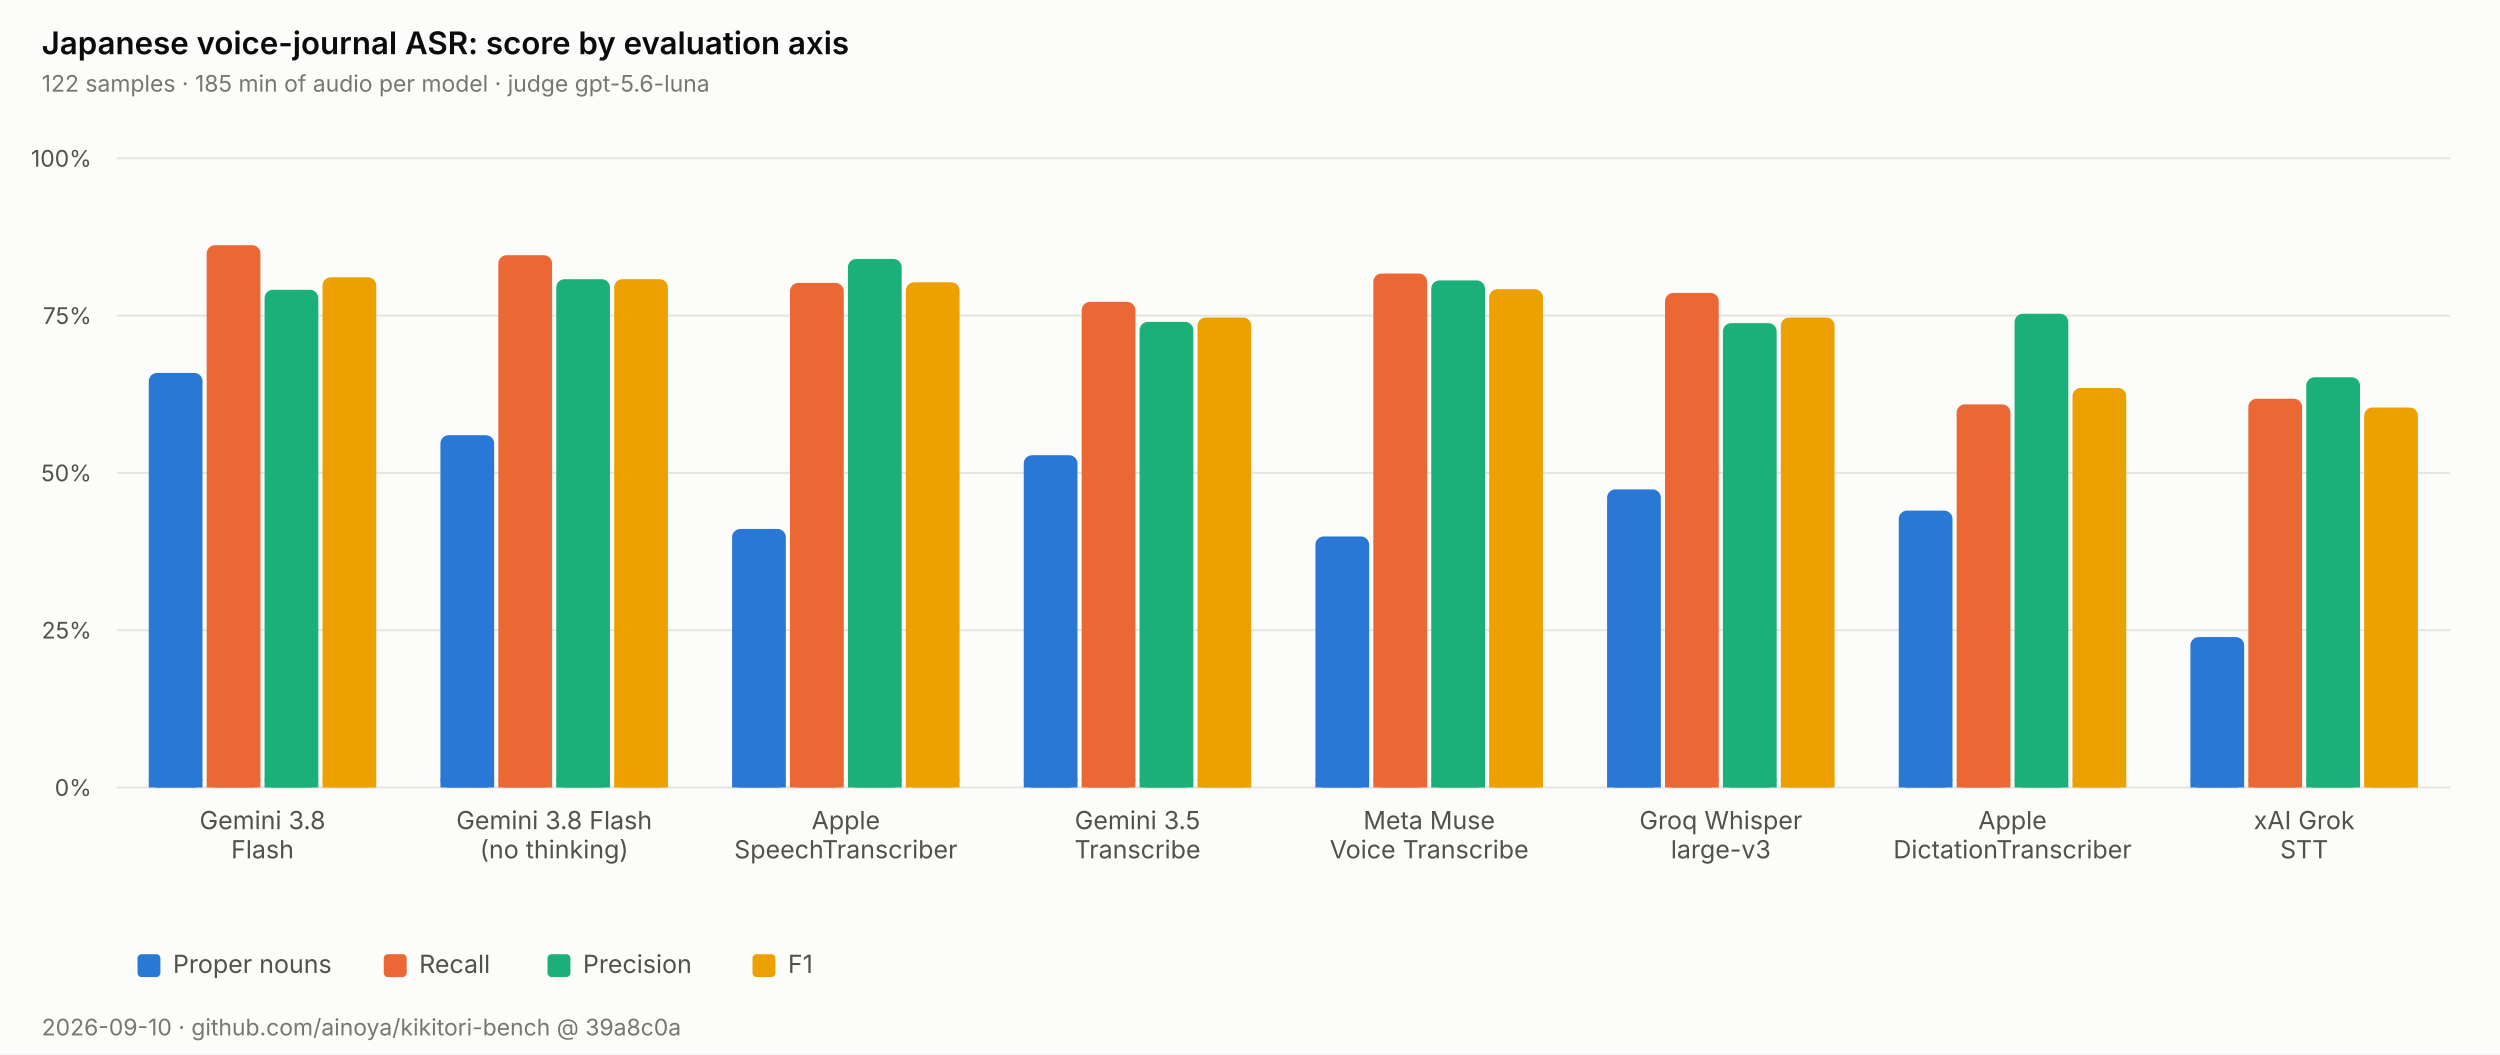
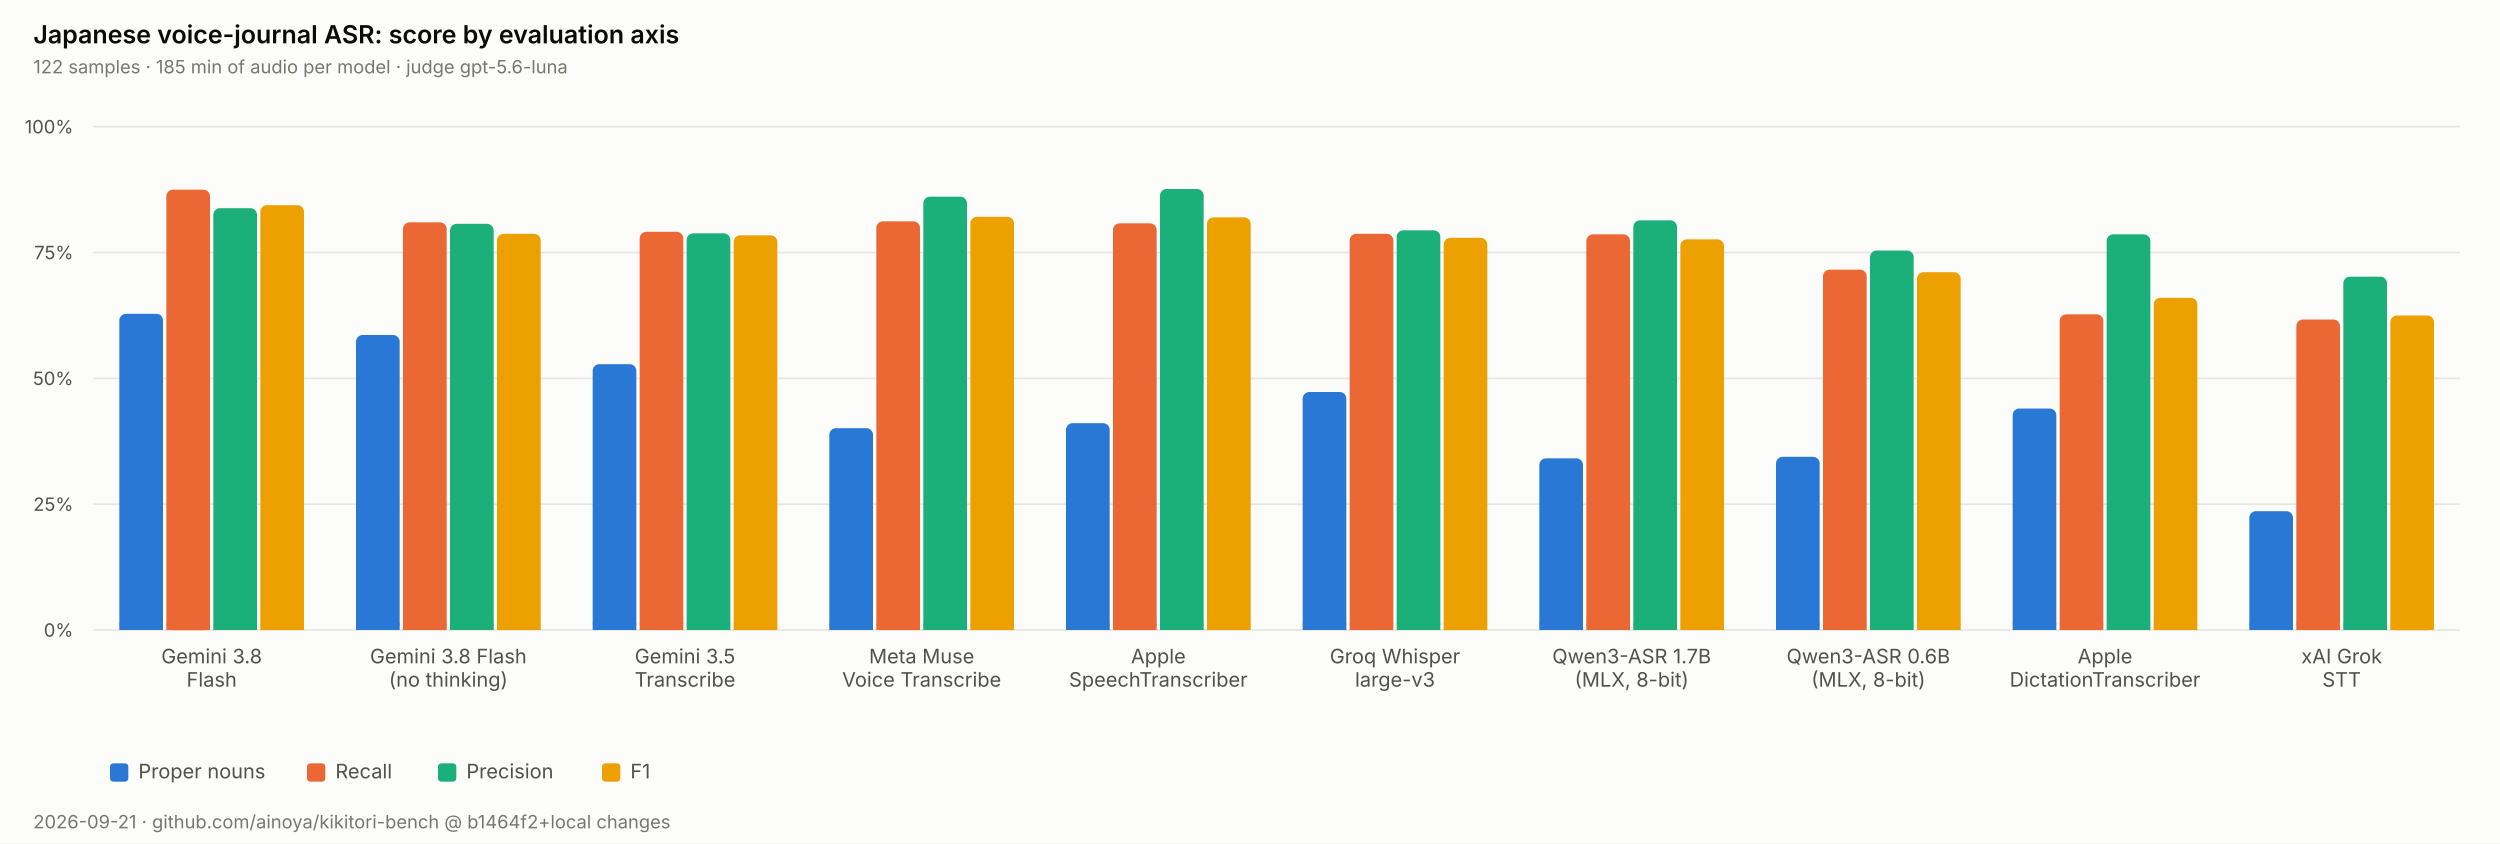
- <svg xmlns="http://www.w3.org/2000/svg" viewBox="0 0 1200 506" role="img" aria-label="Score by evaluation axis for each model">
+ <svg xmlns="http://www.w3.org/2000/svg" viewBox="0 0 1500 506" role="img" aria-label="Score by evaluation axis for each model">
  <style>
  .surface { fill: #fcfcfb; }
  .grid line { stroke: #e6e5e0; stroke-width: 1; }
  .axis text, .axis-title, .group-label { fill: #52514e; font-family: -apple-system, BlinkMacSystemFont, "Segoe UI", "Hiragino Sans", sans-serif; }
  .axis text { font-size: 11px; }
  .axis-title, .group-label { font-size: 12px; }
  .frontier { fill: none; stroke: #2a78d6; stroke-width: 2; stroke-dasharray: 5 4; opacity: .85; }
  .hit { fill: transparent; }
  .mark .dot { stroke: #2a78d6; stroke-width: 2; }
  .mark.on .dot { fill: #2a78d6; }
  .mark.off .dot { fill: #fcfcfb; }
  .point-label { fill: #0b0b0b; font-size: 12px; font-weight: 500; font-family: -apple-system, BlinkMacSystemFont, "Segoe UI", "Hiragino Sans", sans-serif; }
  .bar rect { fill: #2a78d6; }
  .bar.s2 rect { fill: #eb6834; }
  .bar.s3 rect { fill: #1baf7a; }
  .bar.s4 rect { fill: #eda100; }
  .chart-title { fill: #0b0b0b; font-size: 15px; font-weight: 600; font-family: -apple-system, BlinkMacSystemFont, "Segoe UI", "Hiragino Sans", sans-serif; }
  .chart-subtitle, .chart-footnote { fill: #78776f; font-size: 11px; font-family: -apple-system, BlinkMacSystemFont, "Segoe UI", "Hiragino Sans", sans-serif; }
  .legend-text { fill: #52514e; font-size: 12px; font-family: -apple-system, BlinkMacSystemFont, "Segoe UI", "Hiragino Sans", sans-serif; }
  @media (prefers-color-scheme: dark) {
    .surface { fill: #1a1a19; }
    .grid line { stroke: #333330; }
    .axis text, .axis-title, .group-label, .legend-text { fill: #c3c2b7; }
    .frontier, .mark .dot { stroke: #3987e5; }
    .mark.on .dot { fill: #3987e5; }
    .mark.off .dot { fill: #1a1a19; }
    .point-label, .chart-title { fill: #ffffff; }
    .chart-subtitle, .chart-footnote { fill: #96958c; }
    .bar rect { fill: #3987e5; }
    .bar.s2 rect { fill: #d95926; }
    .bar.s3 rect { fill: #199e70; }
    .bar.s4 rect { fill: #c98500; }
  }
</style>
  <rect class="surface" x="0" y="0" width="100%" height="100%" />
  <text class="chart-title" x="20" y="26">Japanese voice-journal ASR: score by evaluation axis</text>
  <text class="chart-subtitle" x="20" y="44">122 samples · 185 min of audio per model · judge gpt-5.6-luna</text>
  <g transform="translate(0 52)">
    <g class="grid">
-       <line x1="56" y1="326.0" x2="1176" y2="326.0" />
-       <line x1="56" y1="250.5" x2="1176" y2="250.5" />
-       <line x1="56" y1="175.0" x2="1176" y2="175.0" />
-       <line x1="56" y1="99.5" x2="1176" y2="99.5" />
-       <line x1="56" y1="24.0" x2="1176" y2="24.0" />
+       <line x1="56" y1="326.0" x2="1476" y2="326.0" />
+       <line x1="56" y1="250.5" x2="1476" y2="250.5" />
+       <line x1="56" y1="175.0" x2="1476" y2="175.0" />
+       <line x1="56" y1="99.5" x2="1476" y2="99.5" />
+       <line x1="56" y1="24.0" x2="1476" y2="24.0" />
    </g>
    <g class="axis">
      <text x="44" y="330.0" text-anchor="end">0%</text>
      <text x="44" y="254.5" text-anchor="end">25%</text>
      <text x="44" y="179.0" text-anchor="end">50%</text>
      <text x="44" y="103.5" text-anchor="end">75%</text>
      <text x="44" y="28.0" text-anchor="end">100%</text>
    </g>
    <g class="group">
      <g class="bar s1" tabindex="0">
-         <rect x="71.4" y="127.0" width="25.8" height="199.0" rx="4" />
-         <rect class="foot" x="71.4" y="322.0" width="25.8" height="4" />
-       </g>
-       <g class="bar s2" tabindex="0">
-         <rect x="99.2" y="65.7" width="25.8" height="260.3" rx="4" />
-         <rect class="foot" x="99.2" y="322.0" width="25.8" height="4" />
-       </g>
-       <g class="bar s3" tabindex="0">
-         <rect x="127.0" y="87.1" width="25.8" height="238.9" rx="4" />
-         <rect class="foot" x="127.0" y="322.0" width="25.8" height="4" />
-       </g>
-       <g class="bar s4" tabindex="0">
-         <rect x="154.8" y="81.1" width="25.8" height="244.9" rx="4" />
-         <rect class="foot" x="154.8" y="322.0" width="25.8" height="4" />
-       </g>
-       <text class="group-label" x="126.0" y="346" text-anchor="middle">Gemini 3.8<tspan x="126.0" dy="14">Flash</tspan>
-       </text>
-     </g>
-     <g class="group">
-       <g class="bar s1" tabindex="0">
-         <rect x="211.4" y="156.9" width="25.8" height="169.1" rx="4" />
-         <rect class="foot" x="211.4" y="322.0" width="25.8" height="4" />
-       </g>
-       <g class="bar s2" tabindex="0">
-         <rect x="239.2" y="70.5" width="25.8" height="255.5" rx="4" />
-         <rect class="foot" x="239.2" y="322.0" width="25.8" height="4" />
-       </g>
-       <g class="bar s3" tabindex="0">
-         <rect x="267.0" y="82.0" width="25.8" height="244.0" rx="4" />
-         <rect class="foot" x="267.0" y="322.0" width="25.8" height="4" />
-       </g>
-       <g class="bar s4" tabindex="0">
-         <rect x="294.8" y="82.0" width="25.8" height="244.0" rx="4" />
-         <rect class="foot" x="294.8" y="322.0" width="25.8" height="4" />
-       </g>
-       <text class="group-label" x="266.0" y="346" text-anchor="middle">Gemini 3.8 Flash<tspan x="266.0" dy="14">(no thinking)</tspan>
-       </text>
-     </g>
-     <g class="group">
-       <g class="bar s1" tabindex="0">
-         <rect x="351.4" y="201.9" width="25.8" height="124.1" rx="4" />
-         <rect class="foot" x="351.4" y="322.0" width="25.8" height="4" />
-       </g>
-       <g class="bar s2" tabindex="0">
-         <rect x="379.2" y="83.8" width="25.8" height="242.2" rx="4" />
-         <rect class="foot" x="379.2" y="322.0" width="25.8" height="4" />
-       </g>
-       <g class="bar s3" tabindex="0">
-         <rect x="407.0" y="72.3" width="25.8" height="253.7" rx="4" />
-         <rect class="foot" x="407.0" y="322.0" width="25.8" height="4" />
-       </g>
-       <g class="bar s4" tabindex="0">
-         <rect x="434.8" y="83.5" width="25.8" height="242.5" rx="4" />
-         <rect class="foot" x="434.8" y="322.0" width="25.8" height="4" />
-       </g>
-       <text class="group-label" x="406.0" y="346" text-anchor="middle">Apple<tspan x="406.0" dy="14">SpeechTranscriber</tspan>
-       </text>
-     </g>
-     <g class="group">
-       <g class="bar s1" tabindex="0">
-         <rect x="491.4" y="166.5" width="25.8" height="159.5" rx="4" />
-         <rect class="foot" x="491.4" y="322.0" width="25.8" height="4" />
-       </g>
-       <g class="bar s2" tabindex="0">
-         <rect x="519.2" y="92.9" width="25.8" height="233.1" rx="4" />
-         <rect class="foot" x="519.2" y="322.0" width="25.8" height="4" />
-       </g>
-       <g class="bar s3" tabindex="0">
-         <rect x="547.0" y="102.5" width="25.8" height="223.5" rx="4" />
-         <rect class="foot" x="547.0" y="322.0" width="25.8" height="4" />
-       </g>
-       <g class="bar s4" tabindex="0">
-         <rect x="574.8" y="100.4" width="25.8" height="225.6" rx="4" />
-         <rect class="foot" x="574.8" y="322.0" width="25.8" height="4" />
-       </g>
-       <text class="group-label" x="546.0" y="346" text-anchor="middle">Gemini 3.5<tspan x="546.0" dy="14">Transcribe</tspan>
-       </text>
-     </g>
-     <g class="group">
-       <g class="bar s1" tabindex="0">
-         <rect x="631.4" y="205.5" width="25.8" height="120.5" rx="4" />
-         <rect class="foot" x="631.4" y="322.0" width="25.8" height="4" />
-       </g>
-       <g class="bar s2" tabindex="0">
-         <rect x="659.2" y="79.3" width="25.8" height="246.7" rx="4" />
-         <rect class="foot" x="659.2" y="322.0" width="25.8" height="4" />
-       </g>
-       <g class="bar s3" tabindex="0">
-         <rect x="687.0" y="82.6" width="25.8" height="243.4" rx="4" />
-         <rect class="foot" x="687.0" y="322.0" width="25.8" height="4" />
-       </g>
-       <g class="bar s4" tabindex="0">
-         <rect x="714.8" y="86.8" width="25.8" height="239.2" rx="4" />
-         <rect class="foot" x="714.8" y="322.0" width="25.8" height="4" />
-       </g>
-       <text class="group-label" x="686.0" y="346" text-anchor="middle">Meta Muse<tspan x="686.0" dy="14">Voice Transcribe</tspan>
-       </text>
-     </g>
-     <g class="group">
-       <g class="bar s1" tabindex="0">
-         <rect x="771.4" y="182.9" width="25.8" height="143.1" rx="4" />
-         <rect class="foot" x="771.4" y="322.0" width="25.8" height="4" />
-       </g>
-       <g class="bar s2" tabindex="0">
-         <rect x="799.2" y="88.6" width="25.8" height="237.4" rx="4" />
-         <rect class="foot" x="799.2" y="322.0" width="25.8" height="4" />
-       </g>
-       <g class="bar s3" tabindex="0">
-         <rect x="827.0" y="103.1" width="25.8" height="222.9" rx="4" />
-         <rect class="foot" x="827.0" y="322.0" width="25.8" height="4" />
-       </g>
-       <g class="bar s4" tabindex="0">
-         <rect x="854.8" y="100.4" width="25.8" height="225.6" rx="4" />
-         <rect class="foot" x="854.8" y="322.0" width="25.8" height="4" />
-       </g>
-       <text class="group-label" x="826.0" y="346" text-anchor="middle">Groq Whisper<tspan x="826.0" dy="14">large-v3</tspan>
-       </text>
-     </g>
-     <g class="group">
-       <g class="bar s1" tabindex="0">
-         <rect x="911.4" y="193.1" width="25.8" height="132.9" rx="4" />
-         <rect class="foot" x="911.4" y="322.0" width="25.8" height="4" />
-       </g>
-       <g class="bar s2" tabindex="0">
-         <rect x="939.2" y="142.1" width="25.8" height="183.9" rx="4" />
-         <rect class="foot" x="939.2" y="322.0" width="25.8" height="4" />
-       </g>
-       <g class="bar s3" tabindex="0">
-         <rect x="967.0" y="98.6" width="25.8" height="227.4" rx="4" />
-         <rect class="foot" x="967.0" y="322.0" width="25.8" height="4" />
-       </g>
-       <g class="bar s4" tabindex="0">
-         <rect x="994.8" y="134.2" width="25.8" height="191.8" rx="4" />
-         <rect class="foot" x="994.8" y="322.0" width="25.8" height="4" />
-       </g>
-       <text class="group-label" x="966.0" y="346" text-anchor="middle">Apple<tspan x="966.0" dy="14">DictationTranscriber</tspan>
-       </text>
-     </g>
-     <g class="group">
-       <g class="bar s1" tabindex="0">
-         <rect x="1051.4" y="253.8" width="25.8" height="72.2" rx="4" />
-         <rect class="foot" x="1051.4" y="322.0" width="25.8" height="4" />
-       </g>
-       <g class="bar s2" tabindex="0">
-         <rect x="1079.2" y="139.4" width="25.8" height="186.6" rx="4" />
-         <rect class="foot" x="1079.2" y="322.0" width="25.8" height="4" />
-       </g>
-       <g class="bar s3" tabindex="0">
-         <rect x="1107.0" y="129.1" width="25.8" height="196.9" rx="4" />
-         <rect class="foot" x="1107.0" y="322.0" width="25.8" height="4" />
-       </g>
-       <g class="bar s4" tabindex="0">
-         <rect x="1134.8" y="143.6" width="25.8" height="182.4" rx="4" />
-         <rect class="foot" x="1134.8" y="322.0" width="25.8" height="4" />
-       </g>
-       <text class="group-label" x="1106.0" y="346" text-anchor="middle">xAI Grok<tspan x="1106.0" dy="14">STT</tspan>
+         <rect x="71.6" y="136.3" width="26.2" height="189.7" rx="4" />
+         <rect class="foot" x="71.6" y="322.0" width="26.2" height="4" />
+       </g>
+       <g class="bar s2" tabindex="0">
+         <rect x="99.8" y="61.8" width="26.2" height="264.3" rx="4" />
+         <rect class="foot" x="99.8" y="322.0" width="26.2" height="4" />
+       </g>
+       <g class="bar s3" tabindex="0">
+         <rect x="128.0" y="72.9" width="26.2" height="253.1" rx="4" />
+         <rect class="foot" x="128.0" y="322.0" width="26.2" height="4" />
+       </g>
+       <g class="bar s4" tabindex="0">
+         <rect x="156.2" y="71.1" width="26.2" height="254.9" rx="4" />
+         <rect class="foot" x="156.2" y="322.0" width="26.2" height="4" />
+       </g>
+       <text class="group-label" x="127.0" y="346" text-anchor="middle">Gemini 3.8<tspan x="127.0" dy="14">Flash</tspan>
+       </text>
+     </g>
+     <g class="group">
+       <g class="bar s1" tabindex="0">
+         <rect x="213.6" y="149.0" width="26.2" height="177.0" rx="4" />
+         <rect class="foot" x="213.6" y="322.0" width="26.2" height="4" />
+       </g>
+       <g class="bar s2" tabindex="0">
+         <rect x="241.8" y="81.4" width="26.2" height="244.6" rx="4" />
+         <rect class="foot" x="241.8" y="322.0" width="26.2" height="4" />
+       </g>
+       <g class="bar s3" tabindex="0">
+         <rect x="270.0" y="82.3" width="26.2" height="243.7" rx="4" />
+         <rect class="foot" x="270.0" y="322.0" width="26.2" height="4" />
+       </g>
+       <g class="bar s4" tabindex="0">
+         <rect x="298.2" y="88.3" width="26.2" height="237.7" rx="4" />
+         <rect class="foot" x="298.2" y="322.0" width="26.2" height="4" />
+       </g>
+       <text class="group-label" x="269.0" y="346" text-anchor="middle">Gemini 3.8 Flash<tspan x="269.0" dy="14">(no thinking)</tspan>
+       </text>
+     </g>
+     <g class="group">
+       <g class="bar s1" tabindex="0">
+         <rect x="355.6" y="166.5" width="26.2" height="159.5" rx="4" />
+         <rect class="foot" x="355.6" y="322.0" width="26.2" height="4" />
+       </g>
+       <g class="bar s2" tabindex="0">
+         <rect x="383.8" y="87.1" width="26.2" height="238.9" rx="4" />
+         <rect class="foot" x="383.8" y="322.0" width="26.2" height="4" />
+       </g>
+       <g class="bar s3" tabindex="0">
+         <rect x="412.0" y="88.0" width="26.2" height="238.0" rx="4" />
+         <rect class="foot" x="412.0" y="322.0" width="26.2" height="4" />
+       </g>
+       <g class="bar s4" tabindex="0">
+         <rect x="440.2" y="89.2" width="26.2" height="236.8" rx="4" />
+         <rect class="foot" x="440.2" y="322.0" width="26.2" height="4" />
+       </g>
+       <text class="group-label" x="411.0" y="346" text-anchor="middle">Gemini 3.5<tspan x="411.0" dy="14">Transcribe</tspan>
+       </text>
+     </g>
+     <g class="group">
+       <g class="bar s1" tabindex="0">
+         <rect x="497.6" y="204.9" width="26.2" height="121.1" rx="4" />
+         <rect class="foot" x="497.6" y="322.0" width="26.2" height="4" />
+       </g>
+       <g class="bar s2" tabindex="0">
+         <rect x="525.8" y="80.8" width="26.2" height="245.2" rx="4" />
+         <rect class="foot" x="525.8" y="322.0" width="26.2" height="4" />
+       </g>
+       <g class="bar s3" tabindex="0">
+         <rect x="554.0" y="66.0" width="26.2" height="260.0" rx="4" />
+         <rect class="foot" x="554.0" y="322.0" width="26.2" height="4" />
+       </g>
+       <g class="bar s4" tabindex="0">
+         <rect x="582.2" y="78.1" width="26.2" height="247.9" rx="4" />
+         <rect class="foot" x="582.2" y="322.0" width="26.2" height="4" />
+       </g>
+       <text class="group-label" x="553.0" y="346" text-anchor="middle">Meta Muse<tspan x="553.0" dy="14">Voice Transcribe</tspan>
+       </text>
+     </g>
+     <g class="group">
+       <g class="bar s1" tabindex="0">
+         <rect x="639.6" y="201.9" width="26.2" height="124.1" rx="4" />
+         <rect class="foot" x="639.6" y="322.0" width="26.2" height="4" />
+       </g>
+       <g class="bar s2" tabindex="0">
+         <rect x="667.8" y="82.0" width="26.2" height="244.0" rx="4" />
+         <rect class="foot" x="667.8" y="322.0" width="26.2" height="4" />
+       </g>
+       <g class="bar s3" tabindex="0">
+         <rect x="696.0" y="61.4" width="26.2" height="264.6" rx="4" />
+         <rect class="foot" x="696.0" y="322.0" width="26.2" height="4" />
+       </g>
+       <g class="bar s4" tabindex="0">
+         <rect x="724.2" y="78.4" width="26.2" height="247.6" rx="4" />
+         <rect class="foot" x="724.2" y="322.0" width="26.2" height="4" />
+       </g>
+       <text class="group-label" x="695.0" y="346" text-anchor="middle">Apple<tspan x="695.0" dy="14">SpeechTranscriber</tspan>
+       </text>
+     </g>
+     <g class="group">
+       <g class="bar s1" tabindex="0">
+         <rect x="781.6" y="183.2" width="26.2" height="142.8" rx="4" />
+         <rect class="foot" x="781.6" y="322.0" width="26.2" height="4" />
+       </g>
+       <g class="bar s2" tabindex="0">
+         <rect x="809.8" y="88.3" width="26.2" height="237.7" rx="4" />
+         <rect class="foot" x="809.8" y="322.0" width="26.2" height="4" />
+       </g>
+       <g class="bar s3" tabindex="0">
+         <rect x="838.0" y="86.2" width="26.2" height="239.8" rx="4" />
+         <rect class="foot" x="838.0" y="322.0" width="26.2" height="4" />
+       </g>
+       <g class="bar s4" tabindex="0">
+         <rect x="866.2" y="90.7" width="26.2" height="235.3" rx="4" />
+         <rect class="foot" x="866.2" y="322.0" width="26.2" height="4" />
+       </g>
+       <text class="group-label" x="837.0" y="346" text-anchor="middle">Groq Whisper<tspan x="837.0" dy="14">large-v3</tspan>
+       </text>
+     </g>
+     <g class="group">
+       <g class="bar s1" tabindex="0">
+         <rect x="923.6" y="223.0" width="26.2" height="103.0" rx="4" />
+         <rect class="foot" x="923.6" y="322.0" width="26.2" height="4" />
+       </g>
+       <g class="bar s2" tabindex="0">
+         <rect x="951.8" y="88.6" width="26.2" height="237.4" rx="4" />
+         <rect class="foot" x="951.8" y="322.0" width="26.2" height="4" />
+       </g>
+       <g class="bar s3" tabindex="0">
+         <rect x="980.0" y="80.2" width="26.2" height="245.8" rx="4" />
+         <rect class="foot" x="980.0" y="322.0" width="26.2" height="4" />
+       </g>
+       <g class="bar s4" tabindex="0">
+         <rect x="1008.2" y="91.6" width="26.2" height="234.4" rx="4" />
+         <rect class="foot" x="1008.2" y="322.0" width="26.2" height="4" />
+       </g>
+       <text class="group-label" x="979.0" y="346" text-anchor="middle">Qwen3-ASR 1.7B<tspan x="979.0" dy="14">(MLX, 8-bit)</tspan>
+       </text>
+     </g>
+     <g class="group">
+       <g class="bar s1" tabindex="0">
+         <rect x="1065.6" y="222.1" width="26.2" height="103.9" rx="4" />
+         <rect class="foot" x="1065.6" y="322.0" width="26.2" height="4" />
+       </g>
+       <g class="bar s2" tabindex="0">
+         <rect x="1093.8" y="109.8" width="26.2" height="216.2" rx="4" />
+         <rect class="foot" x="1093.8" y="322.0" width="26.2" height="4" />
+       </g>
+       <g class="bar s3" tabindex="0">
+         <rect x="1122.0" y="98.3" width="26.2" height="227.7" rx="4" />
+         <rect class="foot" x="1122.0" y="322.0" width="26.2" height="4" />
+       </g>
+       <g class="bar s4" tabindex="0">
+         <rect x="1150.2" y="111.3" width="26.2" height="214.7" rx="4" />
+         <rect class="foot" x="1150.2" y="322.0" width="26.2" height="4" />
+       </g>
+       <text class="group-label" x="1121.0" y="346" text-anchor="middle">Qwen3-ASR 0.6B<tspan x="1121.0" dy="14">(MLX, 8-bit)</tspan>
+       </text>
+     </g>
+     <g class="group">
+       <g class="bar s1" tabindex="0">
+         <rect x="1207.6" y="193.1" width="26.2" height="132.9" rx="4" />
+         <rect class="foot" x="1207.6" y="322.0" width="26.2" height="4" />
+       </g>
+       <g class="bar s2" tabindex="0">
+         <rect x="1235.8" y="136.6" width="26.2" height="189.4" rx="4" />
+         <rect class="foot" x="1235.8" y="322.0" width="26.2" height="4" />
+       </g>
+       <g class="bar s3" tabindex="0">
+         <rect x="1264.0" y="88.6" width="26.2" height="237.4" rx="4" />
+         <rect class="foot" x="1264.0" y="322.0" width="26.2" height="4" />
+       </g>
+       <g class="bar s4" tabindex="0">
+         <rect x="1292.2" y="126.7" width="26.2" height="199.3" rx="4" />
+         <rect class="foot" x="1292.2" y="322.0" width="26.2" height="4" />
+       </g>
+       <text class="group-label" x="1263.0" y="346" text-anchor="middle">Apple<tspan x="1263.0" dy="14">DictationTranscriber</tspan>
+       </text>
+     </g>
+     <g class="group">
+       <g class="bar s1" tabindex="0">
+         <rect x="1349.6" y="254.7" width="26.2" height="71.3" rx="4" />
+         <rect class="foot" x="1349.6" y="322.0" width="26.2" height="4" />
+       </g>
+       <g class="bar s2" tabindex="0">
+         <rect x="1377.8" y="139.7" width="26.2" height="186.3" rx="4" />
+         <rect class="foot" x="1377.8" y="322.0" width="26.2" height="4" />
+       </g>
+       <g class="bar s3" tabindex="0">
+         <rect x="1406.0" y="114.0" width="26.2" height="212.0" rx="4" />
+         <rect class="foot" x="1406.0" y="322.0" width="26.2" height="4" />
+       </g>
+       <g class="bar s4" tabindex="0">
+         <rect x="1434.2" y="137.3" width="26.2" height="188.8" rx="4" />
+         <rect class="foot" x="1434.2" y="322.0" width="26.2" height="4" />
+       </g>
+       <text class="group-label" x="1405.0" y="346" text-anchor="middle">xAI Grok<tspan x="1405.0" dy="14">STT</tspan>
      </text>
    </g>
    <g class="bar s1">
      <rect x="66" y="406" width="11" height="11" rx="2" />
    </g>
    <text class="legend-text" x="83" y="415">Proper nouns</text>
    <g class="bar s2">
      <rect x="184.2" y="406" width="11" height="11" rx="2" />
    </g>
    <text class="legend-text" x="201.2" y="415">Recall</text>
    <g class="bar s3">
      <rect x="262.8" y="406" width="11" height="11" rx="2" />
    </g>
    <text class="legend-text" x="279.8" y="415">Precision</text>
    <g class="bar s4">
      <rect x="361.2" y="406" width="11" height="11" rx="2" />
    </g>
    <text class="legend-text" x="378.2" y="415">F1</text>
  </g>
-   <text class="chart-footnote" x="20" y="497">2026-09-10 · github.com/ainoya/kikitori-bench @ 39a8c0a</text>
+   <text class="chart-footnote" x="20" y="497">2026-09-21 · github.com/ainoya/kikitori-bench @ b1464f2+local changes</text>
</svg>
